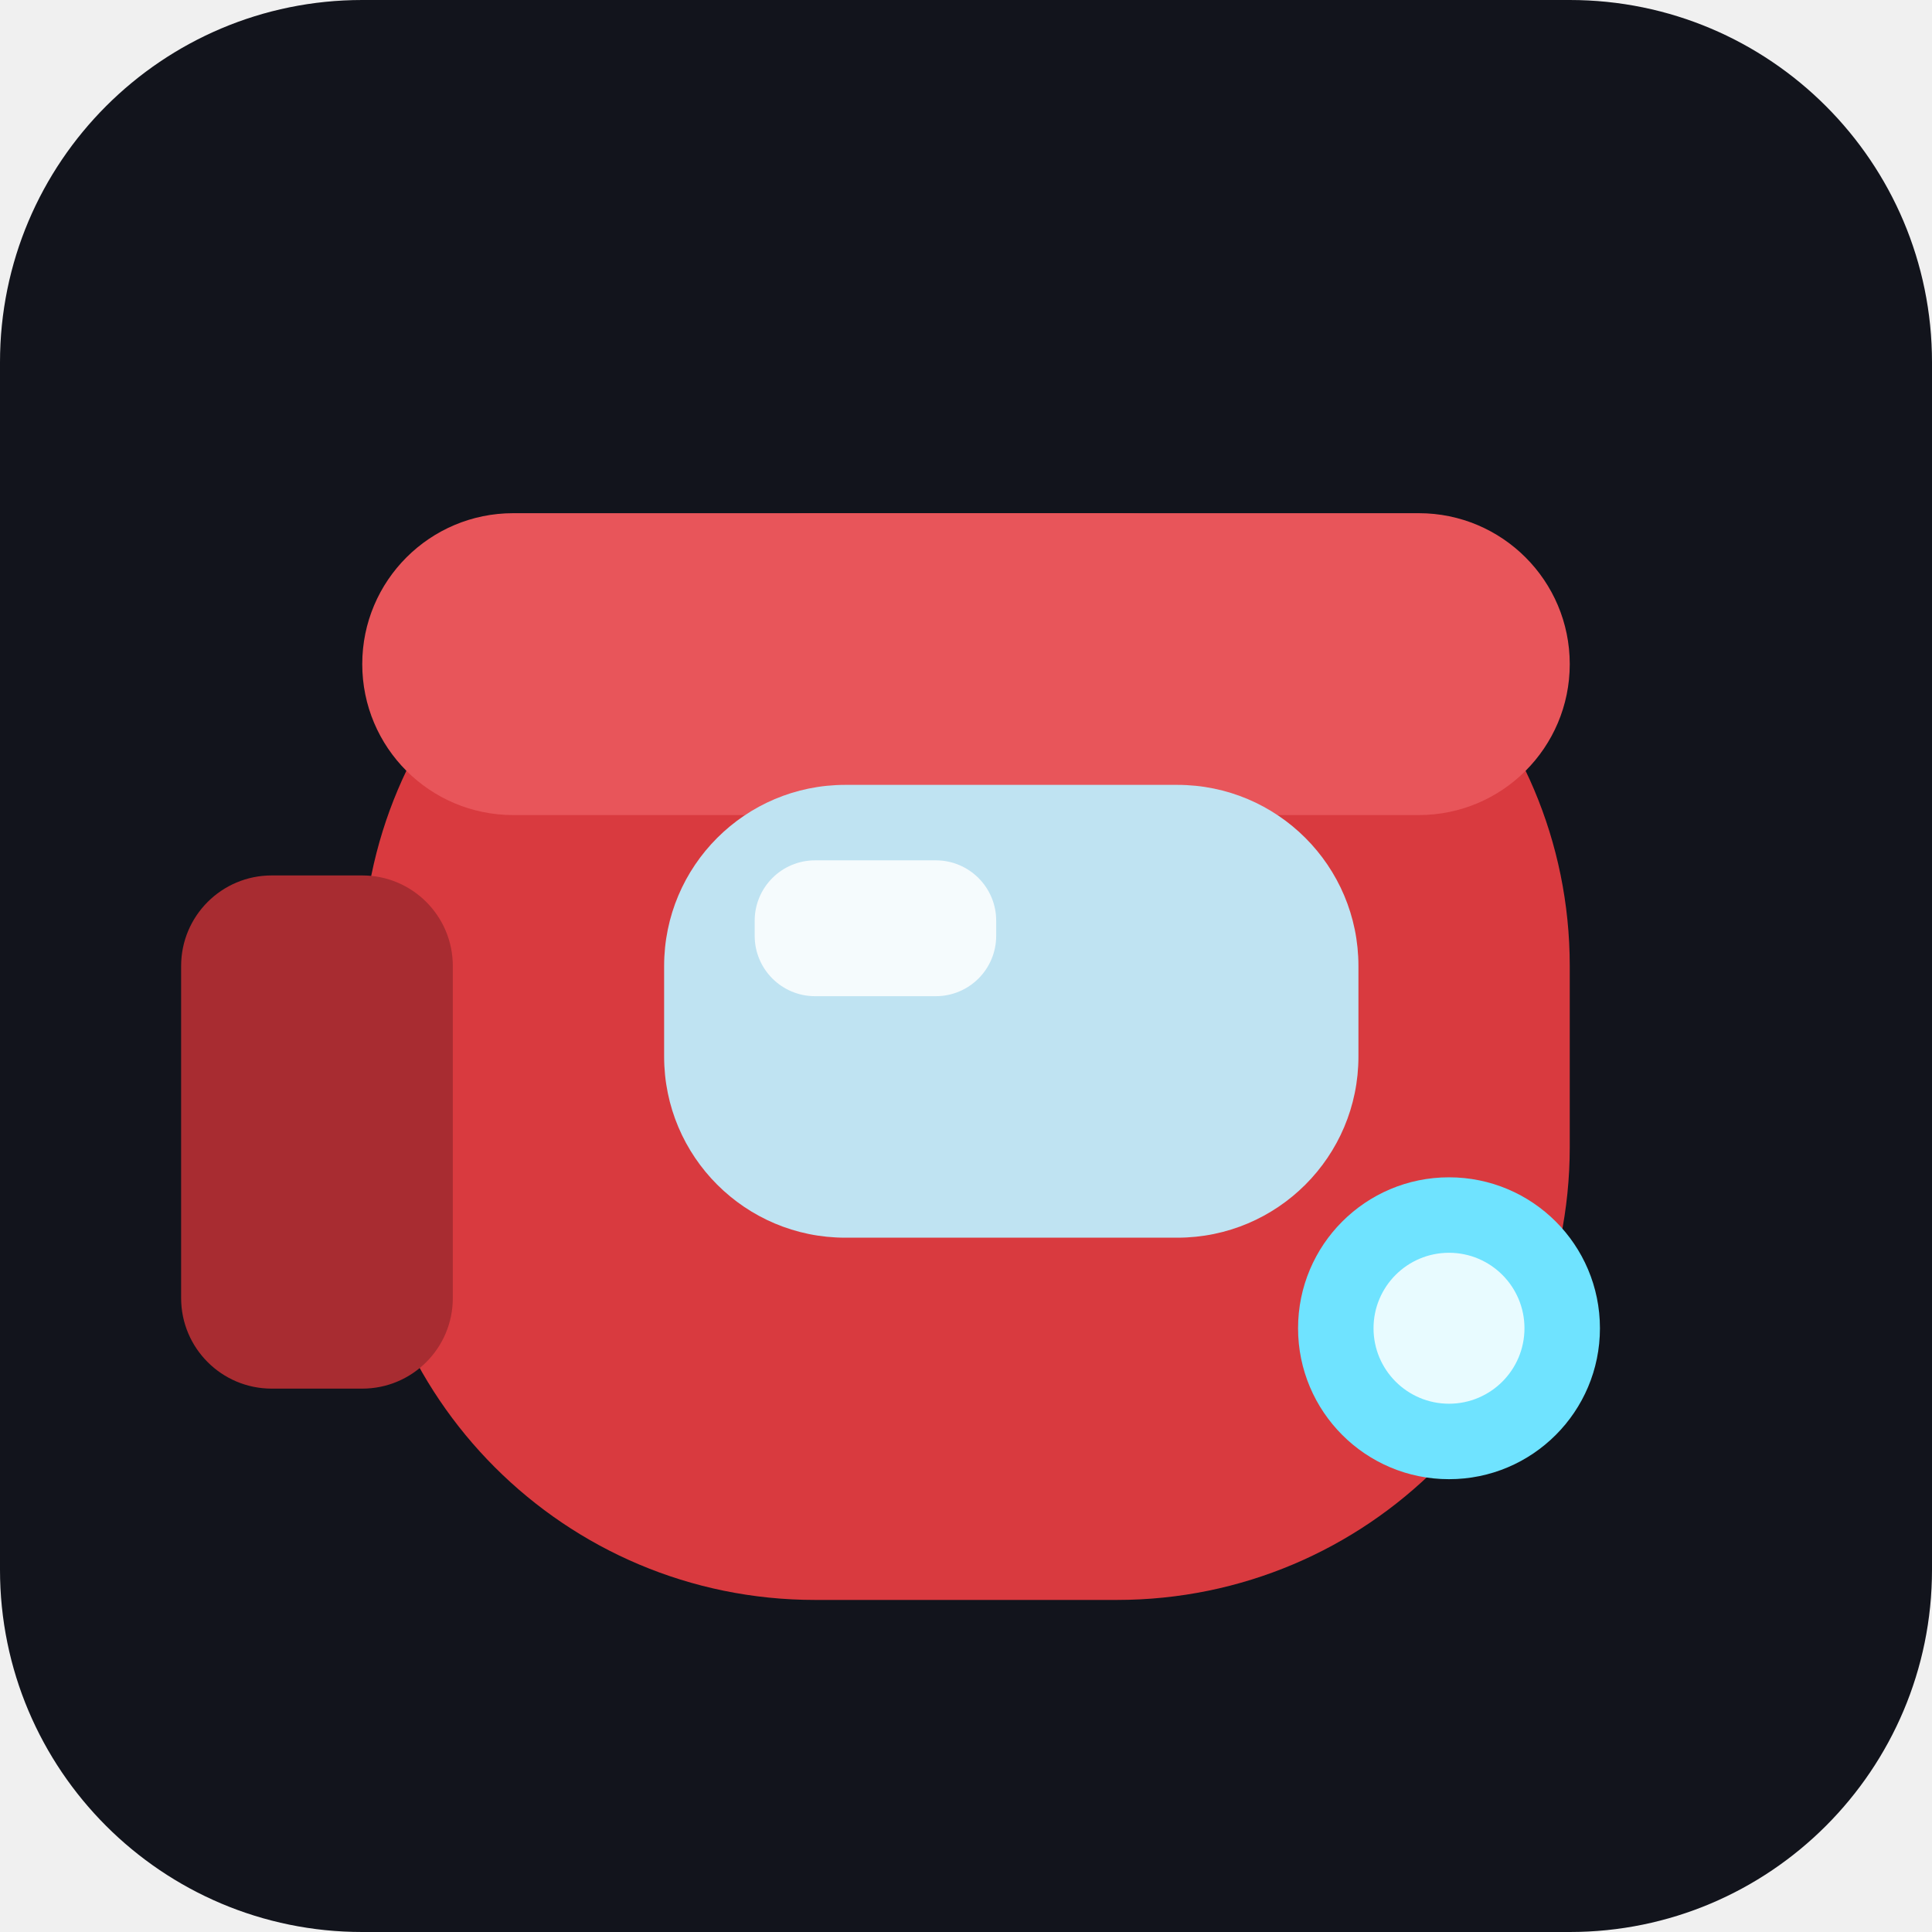
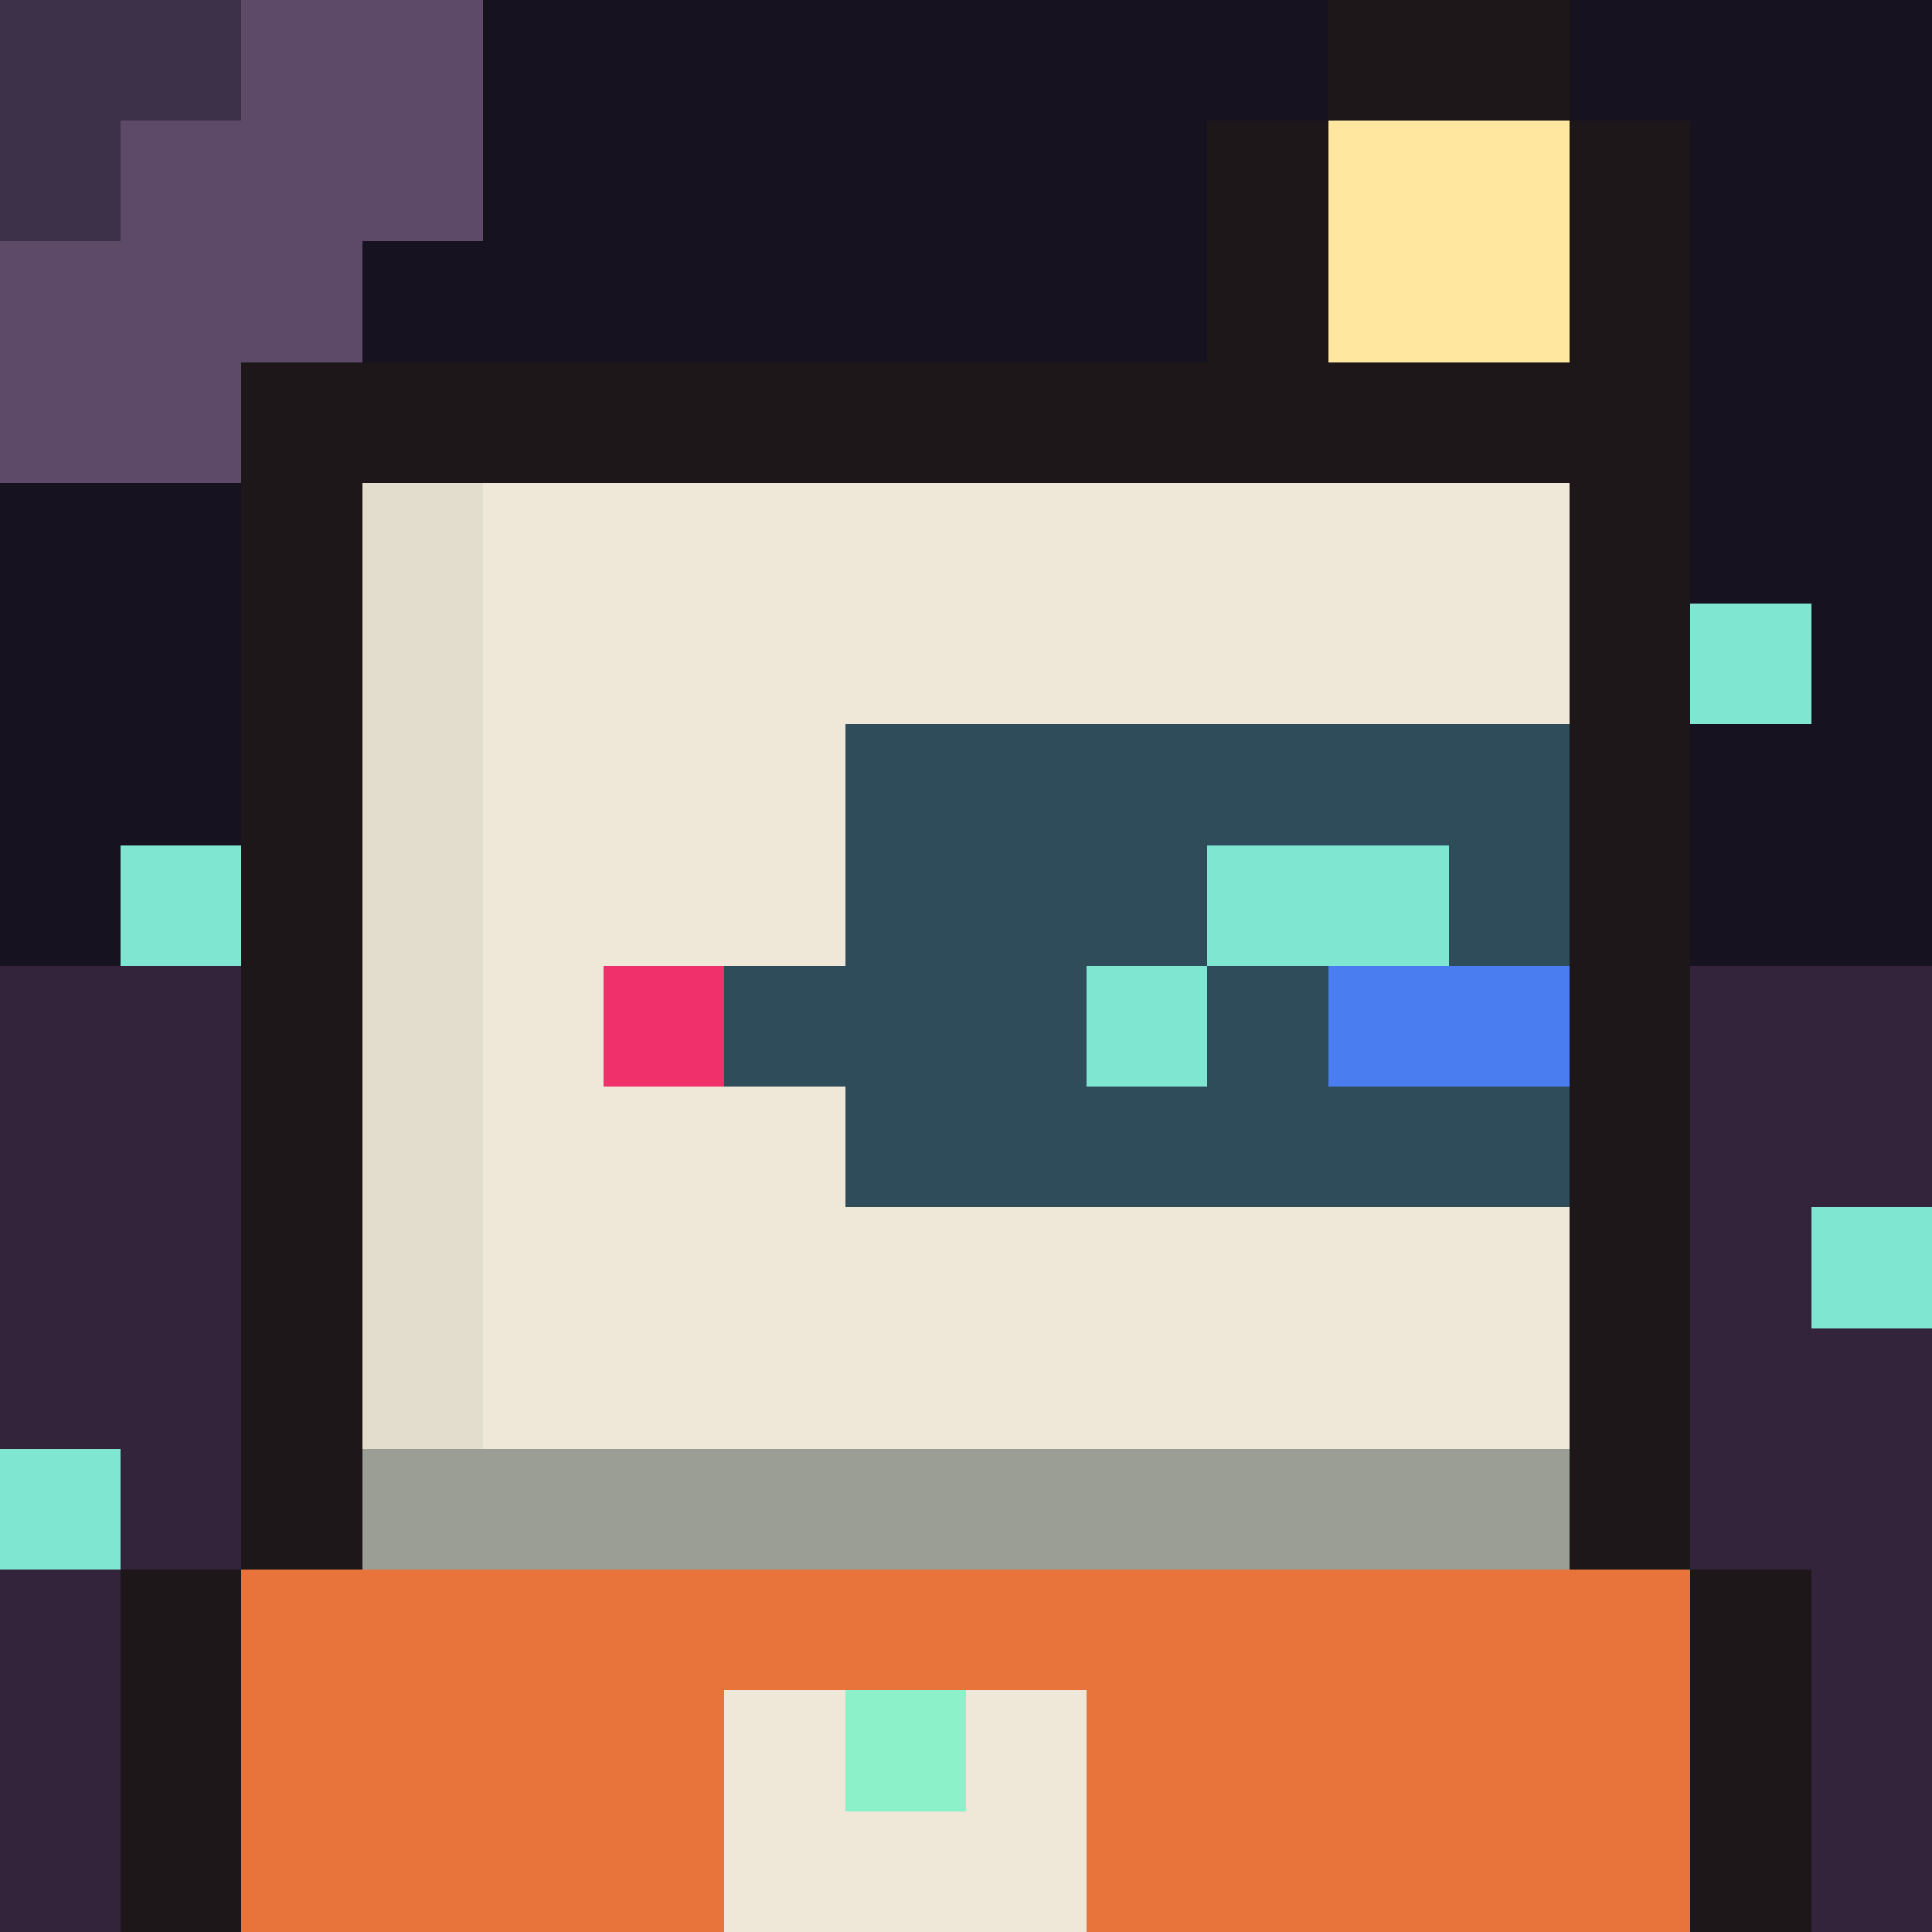
- <svg xmlns="http://www.w3.org/2000/svg" width="128" height="128" viewBox="0 0 128 128">
-   <rect width="128" height="128" rx="24" fill="#12141c" />
-   <rect x="24" y="34" width="80" height="72" rx="30" fill="#d93a3f" />
-   <rect x="24" y="34" width="80" height="20" rx="10" fill="#e8555a" />
-   <rect x="44" y="52" width="46" height="30" rx="12" fill="#bfe3f2" />
-   <rect x="50" y="57" width="16" height="9" rx="4" fill="#ffffff" opacity="0.85" />
-   <rect x="12" y="58" width="18" height="34" rx="6" fill="#a82c31" />
-   <circle cx="96" cy="88" r="10" fill="#6fe3ff" />
-   <circle cx="96" cy="88" r="5" fill="#e8fbff" />
+ <svg xmlns="http://www.w3.org/2000/svg" width="128" height="128" viewBox="0 0 16 16" shape-rendering="crispEdges">
+   <rect x="0" y="0" width="2" height="1" fill="#3D3049" />
+   <rect x="2" y="0" width="2" height="1" fill="#5D4A68" />
+   <rect x="4" y="0" width="7" height="1" fill="#161220" />
+   <rect x="11" y="0" width="2" height="1" fill="#1E1719" />
+   <rect x="13" y="0" width="3" height="1" fill="#161220" />
+   <rect x="0" y="1" width="1" height="1" fill="#3D3049" />
+   <rect x="1" y="1" width="3" height="1" fill="#5D4A68" />
+   <rect x="4" y="1" width="6" height="1" fill="#161220" />
+   <rect x="10" y="1" width="1" height="1" fill="#1E1719" />
+   <rect x="11" y="1" width="2" height="1" fill="#FFE7A0" />
+   <rect x="13" y="1" width="1" height="1" fill="#1E1719" />
+   <rect x="14" y="1" width="2" height="1" fill="#161220" />
+   <rect x="0" y="2" width="3" height="1" fill="#5D4A68" />
+   <rect x="3" y="2" width="7" height="1" fill="#161220" />
+   <rect x="10" y="2" width="1" height="1" fill="#1E1719" />
+   <rect x="11" y="2" width="2" height="1" fill="#FFE7A0" />
+   <rect x="13" y="2" width="1" height="1" fill="#1E1719" />
+   <rect x="14" y="2" width="2" height="1" fill="#161220" />
+   <rect x="0" y="3" width="2" height="1" fill="#5D4A68" />
+   <rect x="2" y="3" width="12" height="1" fill="#1E1719" />
+   <rect x="14" y="3" width="2" height="1" fill="#161220" />
+   <rect x="0" y="4" width="2" height="1" fill="#161220" />
+   <rect x="2" y="4" width="1" height="1" fill="#1E1719" />
+   <rect x="3" y="4" width="1" height="1" fill="#E3DDCD" />
+   <rect x="4" y="4" width="9" height="1" fill="#EFE8D8" />
+   <rect x="13" y="4" width="1" height="1" fill="#1E1719" />
+   <rect x="14" y="4" width="2" height="1" fill="#161220" />
+   <rect x="0" y="5" width="2" height="1" fill="#161220" />
+   <rect x="2" y="5" width="1" height="1" fill="#1E1719" />
+   <rect x="3" y="5" width="1" height="1" fill="#E3DDCD" />
+   <rect x="4" y="5" width="9" height="1" fill="#EFE8D8" />
+   <rect x="13" y="5" width="1" height="1" fill="#1E1719" />
+   <rect x="14" y="5" width="1" height="1" fill="#7FE6D2" />
+   <rect x="15" y="5" width="1" height="1" fill="#161220" />
+   <rect x="0" y="6" width="2" height="1" fill="#161220" />
+   <rect x="2" y="6" width="1" height="1" fill="#1E1719" />
+   <rect x="3" y="6" width="1" height="1" fill="#E3DDCD" />
+   <rect x="4" y="6" width="3" height="1" fill="#EFE8D8" />
+   <rect x="7" y="6" width="6" height="1" fill="#2F4C5A" />
+   <rect x="13" y="6" width="1" height="1" fill="#1E1719" />
+   <rect x="14" y="6" width="2" height="1" fill="#161220" />
+   <rect x="0" y="7" width="1" height="1" fill="#161220" />
+   <rect x="1" y="7" width="1" height="1" fill="#7FE6D2" />
+   <rect x="2" y="7" width="1" height="1" fill="#1E1719" />
+   <rect x="3" y="7" width="1" height="1" fill="#E3DDCD" />
+   <rect x="4" y="7" width="3" height="1" fill="#EFE8D8" />
+   <rect x="7" y="7" width="3" height="1" fill="#2F4C5A" />
+   <rect x="10" y="7" width="2" height="1" fill="#7FE6D2" />
+   <rect x="12" y="7" width="1" height="1" fill="#2F4C5A" />
+   <rect x="13" y="7" width="1" height="1" fill="#1E1719" />
+   <rect x="14" y="7" width="2" height="1" fill="#161220" />
+   <rect x="0" y="8" width="2" height="1" fill="#33243C" />
+   <rect x="2" y="8" width="1" height="1" fill="#1E1719" />
+   <rect x="3" y="8" width="1" height="1" fill="#E3DDCD" />
+   <rect x="4" y="8" width="1" height="1" fill="#EFE8D8" />
+   <rect x="5" y="8" width="1" height="1" fill="#F0306A" />
+   <rect x="6" y="8" width="3" height="1" fill="#2F4C5A" />
+   <rect x="9" y="8" width="1" height="1" fill="#7FE6D2" />
+   <rect x="10" y="8" width="1" height="1" fill="#2F4C5A" />
+   <rect x="11" y="8" width="2" height="1" fill="#4A7DF0" />
+   <rect x="13" y="8" width="1" height="1" fill="#1E1719" />
+   <rect x="14" y="8" width="2" height="1" fill="#33243C" />
+   <rect x="0" y="9" width="2" height="1" fill="#33243C" />
+   <rect x="2" y="9" width="1" height="1" fill="#1E1719" />
+   <rect x="3" y="9" width="1" height="1" fill="#E3DDCD" />
+   <rect x="4" y="9" width="3" height="1" fill="#EFE8D8" />
+   <rect x="7" y="9" width="6" height="1" fill="#2F4C5A" />
+   <rect x="13" y="9" width="1" height="1" fill="#1E1719" />
+   <rect x="14" y="9" width="2" height="1" fill="#33243C" />
+   <rect x="0" y="10" width="2" height="1" fill="#33243C" />
+   <rect x="2" y="10" width="1" height="1" fill="#1E1719" />
+   <rect x="3" y="10" width="1" height="1" fill="#E3DDCD" />
+   <rect x="4" y="10" width="9" height="1" fill="#EFE8D8" />
+   <rect x="13" y="10" width="1" height="1" fill="#1E1719" />
+   <rect x="14" y="10" width="1" height="1" fill="#33243C" />
+   <rect x="15" y="10" width="1" height="1" fill="#7FE6D2" />
+   <rect x="0" y="11" width="2" height="1" fill="#33243C" />
+   <rect x="2" y="11" width="1" height="1" fill="#1E1719" />
+   <rect x="3" y="11" width="1" height="1" fill="#E3DDCD" />
+   <rect x="4" y="11" width="9" height="1" fill="#EFE8D8" />
+   <rect x="13" y="11" width="1" height="1" fill="#1E1719" />
+   <rect x="14" y="11" width="2" height="1" fill="#33243C" />
+   <rect x="0" y="12" width="1" height="1" fill="#7FE6D2" />
+   <rect x="1" y="12" width="1" height="1" fill="#33243C" />
+   <rect x="2" y="12" width="1" height="1" fill="#1E1719" />
+   <rect x="3" y="12" width="10" height="1" fill="#9A9E94" />
+   <rect x="13" y="12" width="1" height="1" fill="#1E1719" />
+   <rect x="14" y="12" width="2" height="1" fill="#33243C" />
+   <rect x="0" y="13" width="1" height="1" fill="#33243C" />
+   <rect x="1" y="13" width="1" height="1" fill="#1E1719" />
+   <rect x="2" y="13" width="12" height="1" fill="#E8743B" />
+   <rect x="14" y="13" width="1" height="1" fill="#1E1719" />
+   <rect x="15" y="13" width="1" height="1" fill="#33243C" />
+   <rect x="0" y="14" width="1" height="1" fill="#33243C" />
+   <rect x="1" y="14" width="1" height="1" fill="#1E1719" />
+   <rect x="2" y="14" width="4" height="1" fill="#E8743B" />
+   <rect x="6" y="14" width="1" height="1" fill="#EFE8D8" />
+   <rect x="7" y="14" width="1" height="1" fill="#8CF0C8" />
+   <rect x="8" y="14" width="1" height="1" fill="#EFE8D8" />
+   <rect x="9" y="14" width="5" height="1" fill="#E8743B" />
+   <rect x="14" y="14" width="1" height="1" fill="#1E1719" />
+   <rect x="15" y="14" width="1" height="1" fill="#33243C" />
+   <rect x="0" y="15" width="1" height="1" fill="#33243C" />
+   <rect x="1" y="15" width="1" height="1" fill="#1E1719" />
+   <rect x="2" y="15" width="4" height="1" fill="#E8743B" />
+   <rect x="6" y="15" width="3" height="1" fill="#EFE8D8" />
+   <rect x="9" y="15" width="5" height="1" fill="#E8743B" />
+   <rect x="14" y="15" width="1" height="1" fill="#1E1719" />
+   <rect x="15" y="15" width="1" height="1" fill="#33243C" />
</svg>
